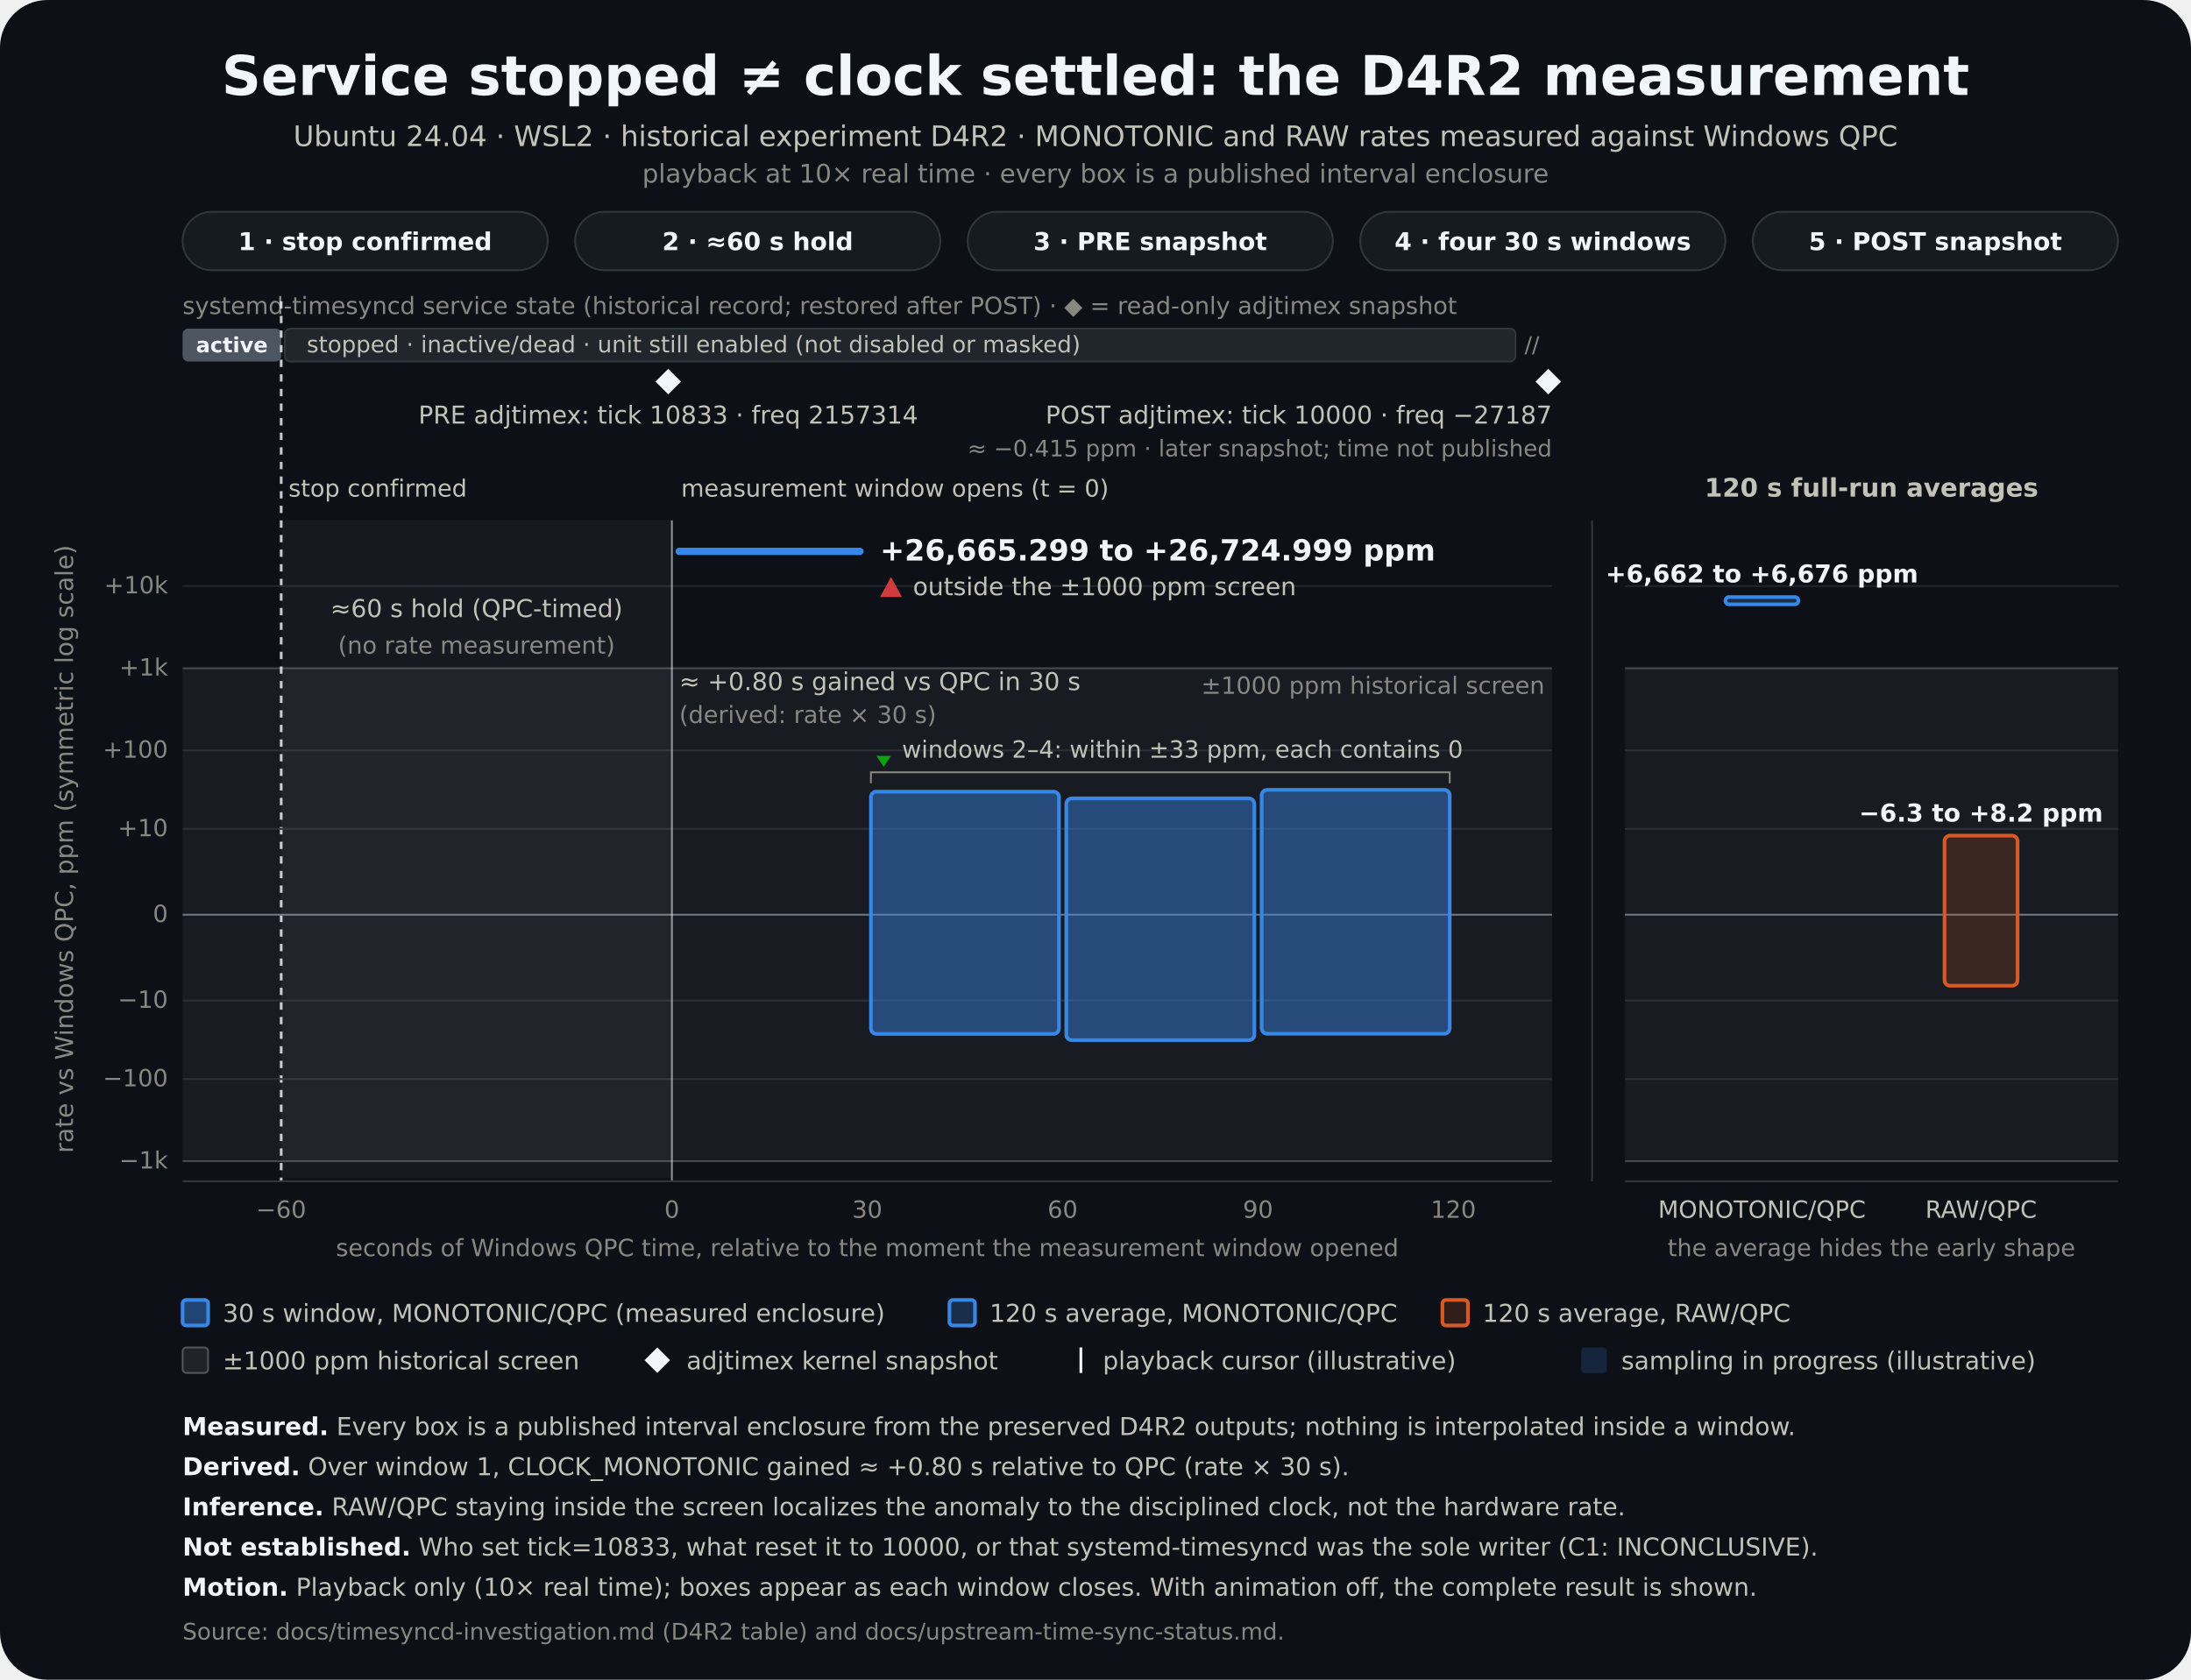
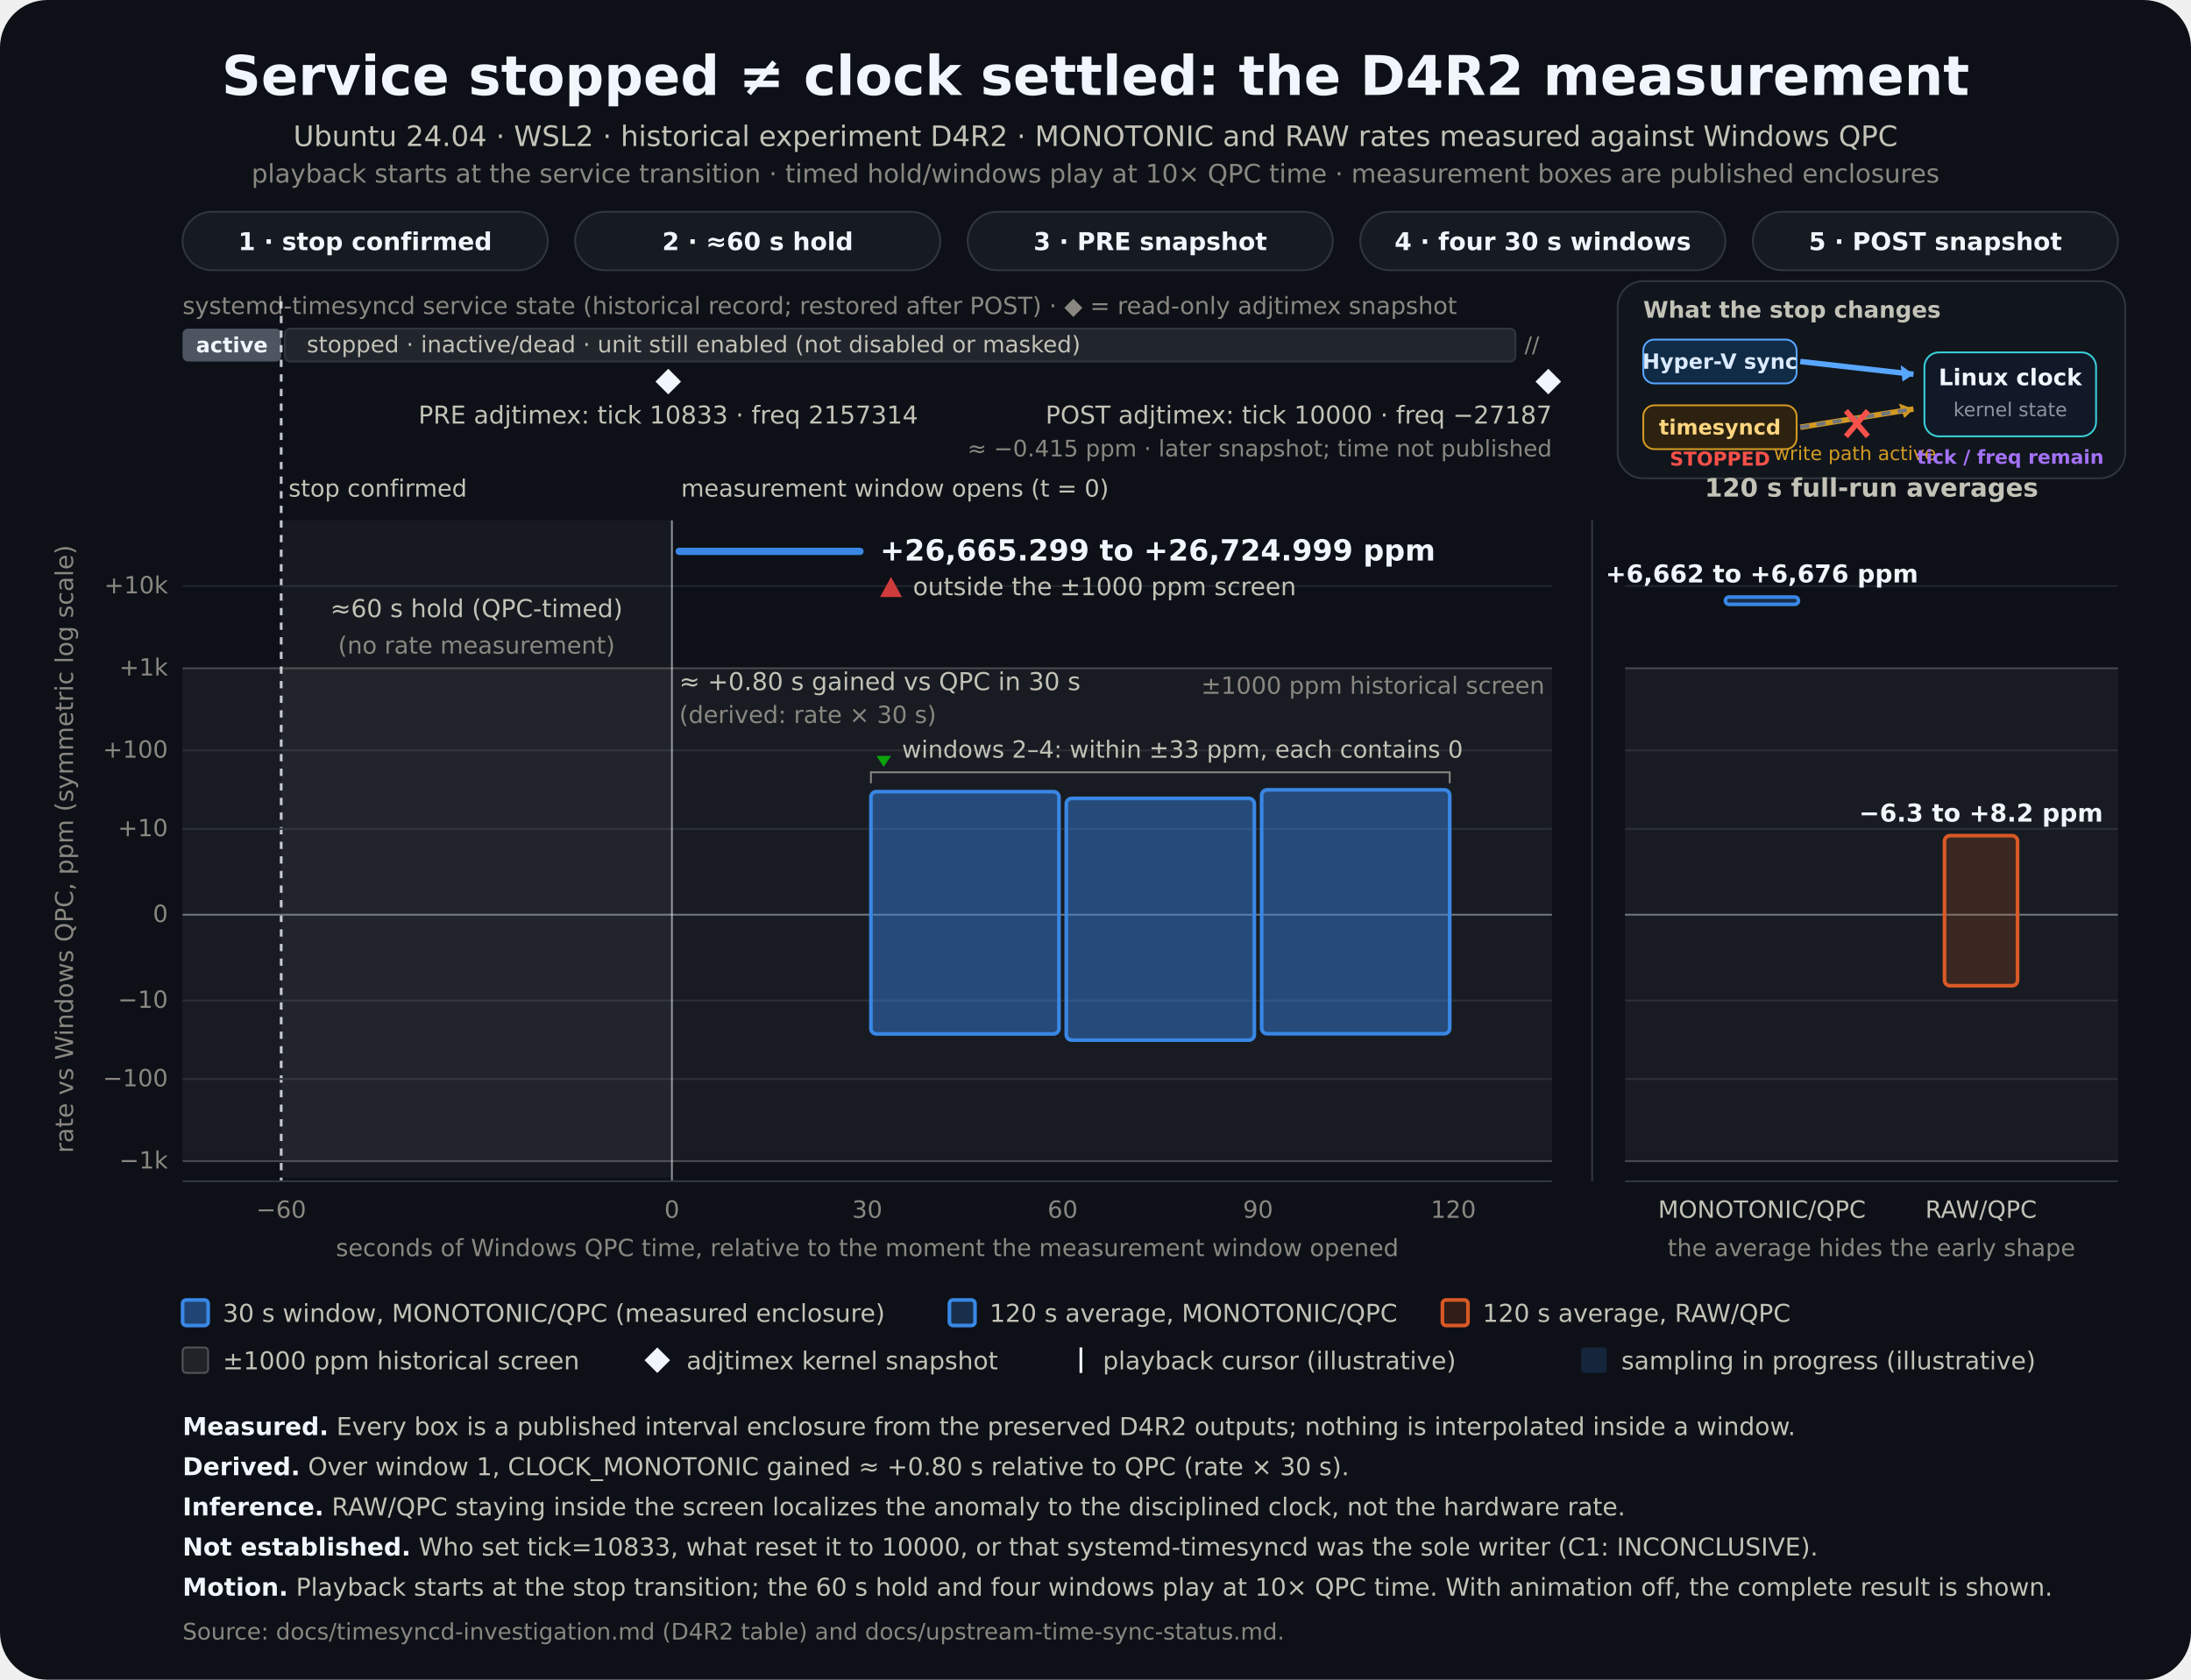
<svg xmlns="http://www.w3.org/2000/svg" width="1200" height="920" viewBox="0 0 1200 920" role="img" aria-labelledby="title desc" font-family="system-ui,-apple-system,'Segoe UI',Ubuntu,'DejaVu Sans',Arial,sans-serif">
  <style>
text{font-family:system-ui,-apple-system,"Segoe UI",Ubuntu,"DejaVu Sans",Arial,sans-serif}
- .a{animation-duration:26s;animation-timing-function:linear;animation-iteration-count:infinite;animation-fill-mode:both}
+ .a{animation-duration:24s;animation-timing-function:linear;animation-iteration-count:infinite;animation-fill-mode:both}
.cur{animation-name:cur}
- @keyframes cur{0%{transform:translateX(0);opacity:.9}80.77%{transform:translateX(750px);opacity:.9}81.6%{transform:translateX(750px);opacity:0}100%{transform:translateX(750px);opacity:0}}
- .r-stop{animation-name:r-stop}@keyframes r-stop{0%,5.77%{opacity:0}6.9%,100%{opacity:1}}
- .r-pre{animation-name:r-pre}@keyframes r-pre{0%,28.85%{opacity:0}30%,100%{opacity:1}}
- .r-w1{animation-name:r-w1}@keyframes r-w1{0%,40.38%{opacity:0}41.5%,100%{opacity:1}}
- .r-w2{animation-name:r-w2}@keyframes r-w2{0%,51.92%{opacity:0}53%,100%{opacity:1}}
- .r-w3{animation-name:r-w3}@keyframes r-w3{0%,63.46%{opacity:0}64.6%,100%{opacity:1}}
- .r-w4{animation-name:r-w4}@keyframes r-w4{0%,75%{opacity:0}76.2%,100%{opacity:1}}
- .r-avg{animation-name:r-avg}@keyframes r-avg{0%,75.4%{opacity:0}76.8%,100%{opacity:1}}
- .r-post{animation-name:r-post}@keyframes r-post{0%,78.08%{opacity:0}79.2%,100%{opacity:1}}
- .s1{animation-name:s1}@keyframes s1{0%,28.85%{opacity:0}29.6%{opacity:1}39.9%{opacity:1}40.38%,100%{opacity:0}}
- .s2{animation-name:s2}@keyframes s2{0%,40.38%{opacity:0}41.1%{opacity:1}51.4%{opacity:1}51.92%,100%{opacity:0}}
- .s3{animation-name:s3}@keyframes s3{0%,51.92%{opacity:0}52.6%{opacity:1}63%{opacity:1}63.46%,100%{opacity:0}}
- .s4{animation-name:s4}@keyframes s4{0%,63.46%{opacity:0}64.2%{opacity:1}74.5%{opacity:1}75%,100%{opacity:0}}
- .c1{animation-name:c1}@keyframes c1{0%,5.77%{opacity:.35}6.5%{opacity:1}10%{opacity:1}11%,100%{opacity:.35}}
- .c2{animation-name:c2}@keyframes c2{0%,10%{opacity:.35}11%{opacity:1}28.85%{opacity:1}29.8%,100%{opacity:.35}}
- .c3{animation-name:c3}@keyframes c3{0%,28.85%{opacity:.35}29.6%{opacity:1}31.5%{opacity:1}32.5%,100%{opacity:.35}}
- .c4{animation-name:c4}@keyframes c4{0%,31.5%{opacity:.35}32.5%{opacity:1}75%{opacity:1}76%,100%{opacity:.35}}
- .c5{animation-name:c5}@keyframes c5{0%,78.08%{opacity:.35}79.2%{opacity:1}100%{opacity:1}}
+ @keyframes cur{0%{transform:translateX(0);opacity:.9}75%{transform:translateX(642px);opacity:.9}76%{transform:translateX(642px);opacity:0}100%{transform:translateX(642px);opacity:0}}
+ .arch-before{animation-name:arch-before}@keyframes arch-before{0%,1.2%{opacity:1}2%,100%{opacity:0}}
+ .arch-after{animation-name:arch-after}@keyframes arch-after{0%,1.2%{opacity:0}2%,100%{opacity:1}}
+ .r-stop{animation-name:r-stop}@keyframes r-stop{0%,1.2%{opacity:0}2%,100%{opacity:1}}
+ .r-pre{animation-name:r-pre}@keyframes r-pre{0%,24%{opacity:0}25%,100%{opacity:1}}
+ .r-w1{animation-name:r-w1}@keyframes r-w1{0%,36.5%{opacity:0}37.5%,100%{opacity:1}}
+ .r-w2{animation-name:r-w2}@keyframes r-w2{0%,49%{opacity:0}50%,100%{opacity:1}}
+ .r-w3{animation-name:r-w3}@keyframes r-w3{0%,61.5%{opacity:0}62.5%,100%{opacity:1}}
+ .r-w4{animation-name:r-w4}@keyframes r-w4{0%,74%{opacity:0}75%,100%{opacity:1}}
+ .r-avg{animation-name:r-avg}@keyframes r-avg{0%,74%{opacity:0}75%,100%{opacity:1}}
+ .r-post{animation-name:r-post}@keyframes r-post{0%,77%{opacity:0}78%,100%{opacity:1}}
+ .s1{animation-name:s1}@keyframes s1{0%,24%{opacity:0}25%{opacity:1}36.5%{opacity:1}37.5%,100%{opacity:0}}
+ .s2{animation-name:s2}@keyframes s2{0%,36.5%{opacity:0}37.5%{opacity:1}49%{opacity:1}50%,100%{opacity:0}}
+ .s3{animation-name:s3}@keyframes s3{0%,49%{opacity:0}50%{opacity:1}61.5%{opacity:1}62.5%,100%{opacity:0}}
+ .s4{animation-name:s4}@keyframes s4{0%,61.5%{opacity:0}62.5%{opacity:1}74%{opacity:1}75%,100%{opacity:0}}
+ .c1{animation-name:c1}@keyframes c1{0%,4%{opacity:1}5%,100%{opacity:.35}}
+ .c2{animation-name:c2}@keyframes c2{0%,4%{opacity:.35}5%{opacity:1}23.5%{opacity:1}24.5%,100%{opacity:.35}}
+ .c3{animation-name:c3}@keyframes c3{0%,23.5%{opacity:.35}24.5%{opacity:1}27%{opacity:1}28%,100%{opacity:.35}}
+ .c4{animation-name:c4}@keyframes c4{0%,27%{opacity:.35}28%{opacity:1}75%{opacity:1}76%,100%{opacity:.35}}
+ .c5{animation-name:c5}@keyframes c5{0%,77%{opacity:.35}78%{opacity:1}100%{opacity:1}}
@media (prefers-reduced-motion:reduce){.a{animation:none !important}}
</style>
  <rect width="1200" height="920" rx="26" fill="#0d1117" />
  <text x="600" y="52" text-anchor="middle" fill="#f0f6fc" font-size="30" font-weight="700">Service stopped ≠ clock settled: the D4R2 measurement</text>
  <text x="600" y="80" text-anchor="middle" fill="#c3c2b7" font-size="15.5">Ubuntu 24.04 · WSL2 · historical experiment D4R2 · MONOTONIC and RAW rates measured against Windows QPC</text>
-   <text x="600" y="100" text-anchor="middle" fill="#898781" font-size="14">playback at 10× real time · every box is a published interval enclosure</text>
+   <text x="600" y="100" text-anchor="middle" fill="#898781" font-size="14">playback starts at the service transition · timed hold/windows play at 10× QPC time · measurement boxes are published enclosures</text>
  <g font-size="13.5" font-weight="700" fill="#f0f6fc">
    <g class="a c1">
      <rect x="100" y="116" width="200" height="32" rx="16" fill="#161b22" stroke="#30363d" />
      <text x="200" y="137" text-anchor="middle">1 · stop confirmed</text>
    </g>
    <g class="a c2">
      <rect x="315" y="116" width="200" height="32" rx="16" fill="#161b22" stroke="#30363d" />
      <text x="415" y="137" text-anchor="middle">2 · ≈60 s hold</text>
    </g>
    <g class="a c3">
      <rect x="530" y="116" width="200" height="32" rx="16" fill="#161b22" stroke="#30363d" />
      <text x="630" y="137" text-anchor="middle">3 · PRE snapshot</text>
    </g>
    <g class="a c4">
      <rect x="745" y="116" width="200" height="32" rx="16" fill="#161b22" stroke="#30363d" />
      <text x="845" y="137" text-anchor="middle">4 · four 30 s windows</text>
    </g>
    <g class="a c5">
      <rect x="960" y="116" width="200" height="32" rx="16" fill="#161b22" stroke="#30363d" />
      <text x="1060" y="137" text-anchor="middle">5 · POST snapshot</text>
    </g>
  </g>
  <text x="100" y="172" fill="#898781" font-size="13">systemd-timesyncd service state (historical record; restored after POST) · ◆ = read-only adjtimex snapshot</text>
  <rect x="100" y="180" width="54" height="18" rx="3" fill="#4d5561" />
  <text x="127" y="193" text-anchor="middle" fill="#f0f6fc" font-size="11.5" font-weight="700">active</text>
  <g class="a r-stop">
    <rect x="156" y="180" width="674" height="18" rx="3" fill="#21262d" stroke="#30363d" />
    <text x="168" y="193" fill="#c3c2b7" font-size="12.5">stopped · inactive/dead · unit still enabled (not disabled or masked)</text>
    <line x1="154" y1="165" x2="154" y2="647" stroke="#f0f6fc" stroke-width="1.5" stroke-dasharray="4 4" opacity=".8" />
    <text x="158" y="272" fill="#c3c2b7" font-size="13">stop confirmed</text>
  </g>
  <g class="a r-pre">
    <path d="M366 202 l7 7 -7 7 -7 -7 z" fill="#f0f6fc" />
    <text x="366" y="232" text-anchor="middle" fill="#c3c2b7" font-size="13.5">PRE adjtimex: tick 10833 · freq 2157314</text>
  </g>
  <g class="a r-post">
    <text x="835" y="193" fill="#898781" font-size="12">//</text>
    <path d="M848 202 l7 7 -7 7 -7 -7 z" fill="#f0f6fc" />
    <text x="850" y="232" text-anchor="end" fill="#c3c2b7" font-size="13.5">POST adjtimex: tick 10000 · freq −27187</text>
    <text x="850" y="250" text-anchor="end" fill="#898781" font-size="12.5">≈ −0.415 ppm · later snapshot; time not published</text>
+   </g>
+   <g>
+     <rect x="886" y="154" width="278" height="108" rx="14" fill="#11161d" stroke="#30363d" />
+     <text x="900" y="174" fill="#c3c2b7" font-size="12.5" font-weight="700">What the stop changes</text>
+     <rect x="900" y="186" width="84" height="24" rx="6" fill="#102b46" stroke="#58a6ff" />
+     <text x="942" y="202" text-anchor="middle" fill="#dbeafe" font-size="11.5" font-weight="700">Hyper-V sync</text>
+     <rect x="900" y="222" width="84" height="24" rx="6" fill="#2d220f" stroke="#d29922" />
+     <text x="942" y="238" text-anchor="middle" fill="#ffd580" font-size="11.5" font-weight="700">timesyncd</text>
+     <rect x="1054" y="193" width="94" height="46" rx="8" fill="#111827" stroke="#39d0d8" />
+     <text x="1101" y="211" text-anchor="middle" fill="#f0f6fc" font-size="12.5" font-weight="700">Linux clock</text>
+     <text x="1101" y="228" text-anchor="middle" fill="#8b949e" font-size="10.5">kernel state</text>
+     <line x1="986" y1="198" x2="1048" y2="205" stroke="#58a6ff" stroke-width="3" />
+     <path d="M1048 205 l-7 -5 l1 9 z" fill="#58a6ff" />
+     <g class="a arch-before">
+       <line x1="986" y1="234" x2="1048" y2="224" stroke="#d29922" stroke-width="3" />
+       <path d="M1048 224 l-8 -3 l3 8 z" fill="#d29922" />
+       <text x="1016" y="252" text-anchor="middle" fill="#d29922" font-size="10.5">write path active</text>
+     </g>
+     <g class="a arch-after">
+       <line x1="986" y1="234" x2="1048" y2="224" stroke="#6e7681" stroke-width="2" stroke-dasharray="5 4" />
+       <line x1="1011" y1="225" x2="1023" y2="239" stroke="#f85149" stroke-width="3" />
+       <line x1="1023" y1="225" x2="1011" y2="239" stroke="#f85149" stroke-width="3" />
+       <text x="942" y="255" text-anchor="middle" fill="#f85149" font-size="10.5" font-weight="700">STOPPED</text>
+       <text x="1101" y="254" text-anchor="middle" fill="#a371f7" font-size="10.5" font-weight="700">tick / freq remain</text>
+     </g>
  </g>
  <text x="40" y="465" transform="rotate(-90 40 465)" text-anchor="middle" fill="#898781" font-size="13.5">rate vs Windows QPC, ppm (symmetric log scale)</text>
  <g stroke="#21262d" stroke-width="1">
    <line x1="100" y1="321" x2="850" y2="321" />
    <line x1="890" y1="321" x2="1160" y2="321" />
    <line x1="100" y1="411" x2="850" y2="411" />
    <line x1="890" y1="411" x2="1160" y2="411" />
    <line x1="100" y1="454" x2="850" y2="454" />
    <line x1="890" y1="454" x2="1160" y2="454" />
    <line x1="100" y1="548" x2="850" y2="548" />
    <line x1="890" y1="548" x2="1160" y2="548" />
    <line x1="100" y1="591" x2="850" y2="591" />
    <line x1="890" y1="591" x2="1160" y2="591" />
  </g>
  <rect x="100" y="366" width="750" height="270" fill="#ffffff" fill-opacity=".05" />
  <rect x="890" y="366" width="270" height="270" fill="#ffffff" fill-opacity=".05" />
  <g stroke="#ffffff" stroke-opacity=".22" stroke-width="1">
    <line x1="100" y1="366" x2="850" y2="366" />
    <line x1="890" y1="366" x2="1160" y2="366" />
    <line x1="100" y1="636" x2="850" y2="636" />
    <line x1="890" y1="636" x2="1160" y2="636" />
  </g>
  <text x="846" y="380" text-anchor="end" fill="#898781" font-size="13">±1000 ppm historical screen</text>
  <line x1="100" y1="501" x2="850" y2="501" stroke="#6e7681" stroke-width="1" />
  <line x1="890" y1="501" x2="1160" y2="501" stroke="#6e7681" stroke-width="1" />
  <g fill="#898781" font-size="13" text-anchor="end">
    <text x="92" y="325">+10k</text>
    <text x="92" y="370">+1k</text>
    <text x="92" y="415">+100</text>
    <text x="92" y="458">+10</text>
    <text x="92" y="505">0</text>
    <text x="92" y="552">−10</text>
    <text x="92" y="595">−100</text>
    <text x="92" y="640">−1k</text>
  </g>
  <line x1="872" y1="285" x2="872" y2="647" stroke="#30363d" stroke-width="1" />
  <text x="1025" y="272" text-anchor="middle" fill="#c3c2b7" font-size="14" font-weight="700">120 s full-run averages</text>
  <g class="a r-stop">
    <rect x="154" y="285" width="214" height="360" fill="#ffffff" fill-opacity=".04" />
    <text x="261" y="338" text-anchor="middle" fill="#c3c2b7" font-size="13.5">≈60 s hold (QPC-timed)</text>
    <text x="261" y="358" text-anchor="middle" fill="#898781" font-size="13">(no rate measurement)</text>
  </g>
  <g class="a r-pre">
    <line x1="368" y1="285" x2="368" y2="647" stroke="#f0f6fc" stroke-width="1" opacity=".55" />
    <text x="373" y="272" fill="#c3c2b7" font-size="13">measurement window opens (t = 0)</text>
  </g>
  <rect class="a s1" x="370" y="285" width="103" height="360" fill="#3987e5" fill-opacity=".10" opacity="0" />
  <rect class="a s2" x="477" y="285" width="103" height="360" fill="#3987e5" fill-opacity=".10" opacity="0" />
  <rect class="a s3" x="584" y="285" width="103" height="360" fill="#3987e5" fill-opacity=".10" opacity="0" />
  <rect class="a s4" x="691" y="285" width="103" height="360" fill="#3987e5" fill-opacity=".10" opacity="0" />
  <g class="a r-w1">
    <rect x="370" y="300" width="103" height="4" rx="2" fill="#3987e5" />
    <text x="482" y="307" fill="#f0f6fc" font-size="16" font-weight="700">+26,665.299 to +26,724.999 ppm</text>
    <path d="M488 316 l6 11 h-12 z" fill="#d03b3b" />
    <text x="500" y="326" fill="#c3c2b7" font-size="13.5">outside the ±1000 ppm screen</text>
    <text x="372" y="378" fill="#c3c2b7" font-size="13.5">≈ +0.80 s gained vs QPC in 30 s</text>
    <text x="372" y="396" fill="#898781" font-size="13">(derived: rate × 30 s)</text>
  </g>
  <rect class="a r-w2" x="477" y="433.6" width="103" height="132.7" rx="3" fill="#3987e5" fill-opacity=".45" stroke="#3987e5" stroke-width="2" />
  <rect class="a r-w3" x="584" y="437.3" width="103" height="132.4" rx="3" fill="#3987e5" fill-opacity=".45" stroke="#3987e5" stroke-width="2" />
  <rect class="a r-w4" x="691" y="432.6" width="103" height="133.6" rx="3" fill="#3987e5" fill-opacity=".45" stroke="#3987e5" stroke-width="2" />
  <g class="a r-w4">
    <path d="M477 429 v-6 h317 v6" fill="none" stroke="#898781" stroke-width="1" />
    <path d="M484 420 l4 -6 h-8 z" fill="#0ca30c" />
    <text x="494" y="415" fill="#c3c2b7" font-size="13">windows 2–4: within ±33 ppm, each contains 0</text>
  </g>
  <g class="a r-avg">
    <rect x="945" y="327" width="40" height="4" rx="2" fill="#3987e5" fill-opacity=".25" stroke="#3987e5" stroke-width="2" />
    <text x="965" y="319" text-anchor="middle" fill="#f0f6fc" font-size="13.5" font-weight="700">+6,662 to +6,676 ppm</text>
    <rect x="1065" y="457.7" width="40" height="82.2" rx="3" fill="#d95926" fill-opacity=".18" stroke="#d95926" stroke-width="2" />
    <text x="1085" y="450" text-anchor="middle" fill="#f0f6fc" font-size="13.5" font-weight="700">−6.3 to +8.2 ppm</text>
    <text x="965" y="667" text-anchor="middle" fill="#c3c2b7" font-size="13">MONOTONIC/QPC</text>
    <text x="1085" y="667" text-anchor="middle" fill="#c3c2b7" font-size="13">RAW/QPC</text>
    <text x="1025" y="688" text-anchor="middle" fill="#898781" font-size="13">the average hides the early shape</text>
  </g>
  <line x1="100" y1="647" x2="850" y2="647" stroke="#30363d" stroke-width="1" />
  <line x1="890" y1="647" x2="1160" y2="647" stroke="#30363d" stroke-width="1" />
  <g fill="#898781" font-size="13" text-anchor="middle">
    <text x="154" y="667">−60</text>
    <text x="368" y="667">0</text>
    <text x="475" y="667">30</text>
    <text x="582" y="667">60</text>
    <text x="689" y="667">90</text>
    <text x="796" y="667">120</text>
  </g>
  <text x="475" y="688" text-anchor="middle" fill="#898781" font-size="13">seconds of Windows QPC time, relative to the moment the measurement window opened</text>
  <g class="a cur" opacity="0">
-     <line x1="100" y1="165" x2="100" y2="647" stroke="#f0f6fc" stroke-width="1.5" />
-     <path d="M100 161 l-5 -8 h10 z" fill="#f0f6fc" />
+     <line x1="154" y1="165" x2="154" y2="647" stroke="#f0f6fc" stroke-width="1.5" />
+     <path d="M154 161 l-5 -8 h10 z" fill="#f0f6fc" />
  </g>
  <g font-size="13.5" fill="#c3c2b7">
    <rect x="100" y="712" width="14" height="14" rx="2" fill="#3987e5" fill-opacity=".45" stroke="#3987e5" stroke-width="2" />
    <text x="122" y="724">30 s window, MONOTONIC/QPC (measured enclosure)</text>
    <rect x="520" y="712" width="14" height="14" rx="2" fill="#3987e5" fill-opacity=".25" stroke="#3987e5" stroke-width="2" />
    <text x="542" y="724">120 s average, MONOTONIC/QPC</text>
    <rect x="790" y="712" width="14" height="14" rx="2" fill="#d95926" fill-opacity=".18" stroke="#d95926" stroke-width="2" />
    <text x="812" y="724">120 s average, RAW/QPC</text>
    <rect x="100" y="738" width="14" height="14" rx="2" fill="#ffffff" fill-opacity=".08" stroke="#ffffff" stroke-opacity=".25" />
    <text x="122" y="750">±1000 ppm historical screen</text>
    <path d="M360 738 l7 7 -7 7 -7 -7 z" fill="#f0f6fc" />
    <text x="376" y="750">adjtimex kernel snapshot</text>
    <line x1="592" y1="738" x2="592" y2="752" stroke="#f0f6fc" stroke-width="1.5" />
    <text x="604" y="750">playback cursor (illustrative)</text>
    <rect x="866" y="738" width="14" height="14" rx="2" fill="#3987e5" fill-opacity=".18" />
    <text x="888" y="750">sampling in progress (illustrative)</text>
  </g>
  <g font-size="13.5" fill="#c3c2b7">
    <text x="100" y="786">
      <tspan font-weight="700" fill="#f0f6fc">Measured.</tspan> Every box is a published interval enclosure from the preserved D4R2 outputs; nothing is interpolated inside a window.</text>
    <text x="100" y="808">
      <tspan font-weight="700" fill="#f0f6fc">Derived.</tspan> Over window 1, CLOCK_MONOTONIC gained ≈ +0.80 s relative to QPC (rate × 30 s).</text>
    <text x="100" y="830">
      <tspan font-weight="700" fill="#f0f6fc">Inference.</tspan> RAW/QPC staying inside the screen localizes the anomaly to the disciplined clock, not the hardware rate.</text>
    <text x="100" y="852">
      <tspan font-weight="700" fill="#f0f6fc">Not established.</tspan> Who set tick=10833, what reset it to 10000, or that systemd-timesyncd was the sole writer (C1: INCONCLUSIVE).</text>
    <text x="100" y="874">
-       <tspan font-weight="700" fill="#f0f6fc">Motion.</tspan> Playback only (10× real time); boxes appear as each window closes. With animation off, the complete result is shown.</text>
+       <tspan font-weight="700" fill="#f0f6fc">Motion.</tspan> Playback starts at the stop transition; the 60 s hold and four windows play at 10× QPC time. With animation off, the complete result is shown.</text>
    <text x="100" y="898" fill="#898781" font-size="12.5">Source: docs/timesyncd-investigation.md (D4R2 table) and docs/upstream-time-sync-status.md.</text>
  </g>
</svg>
